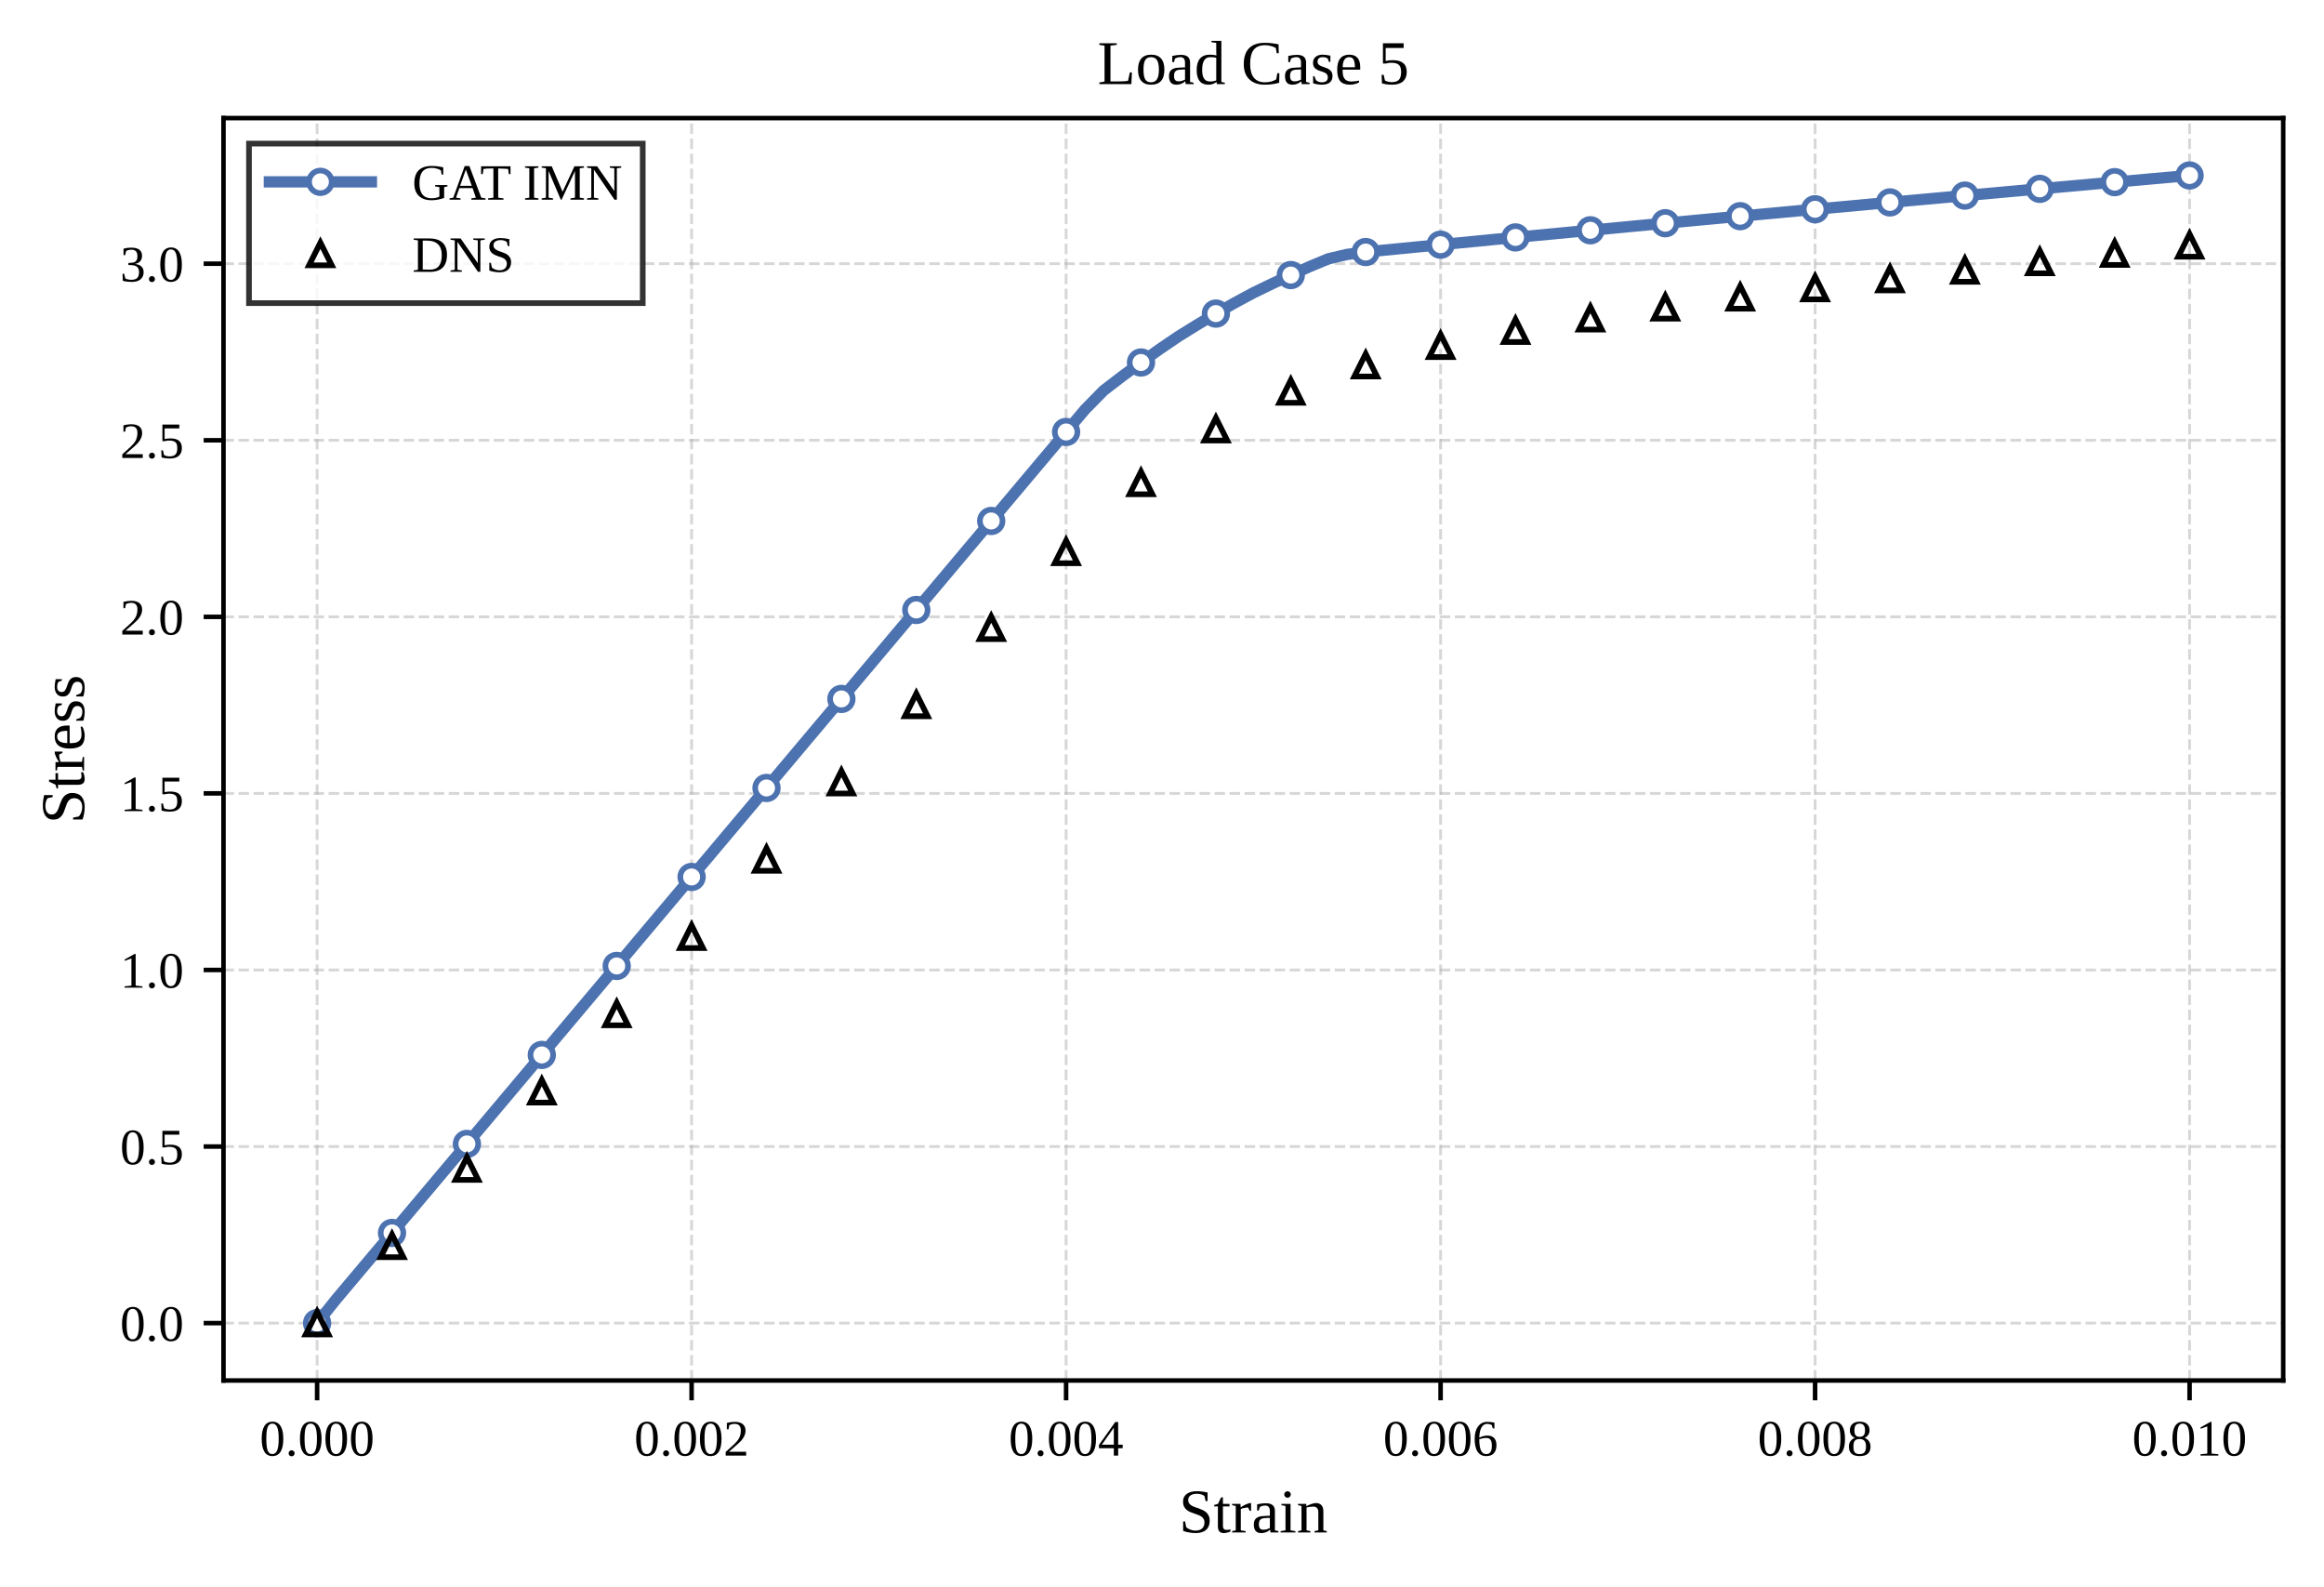
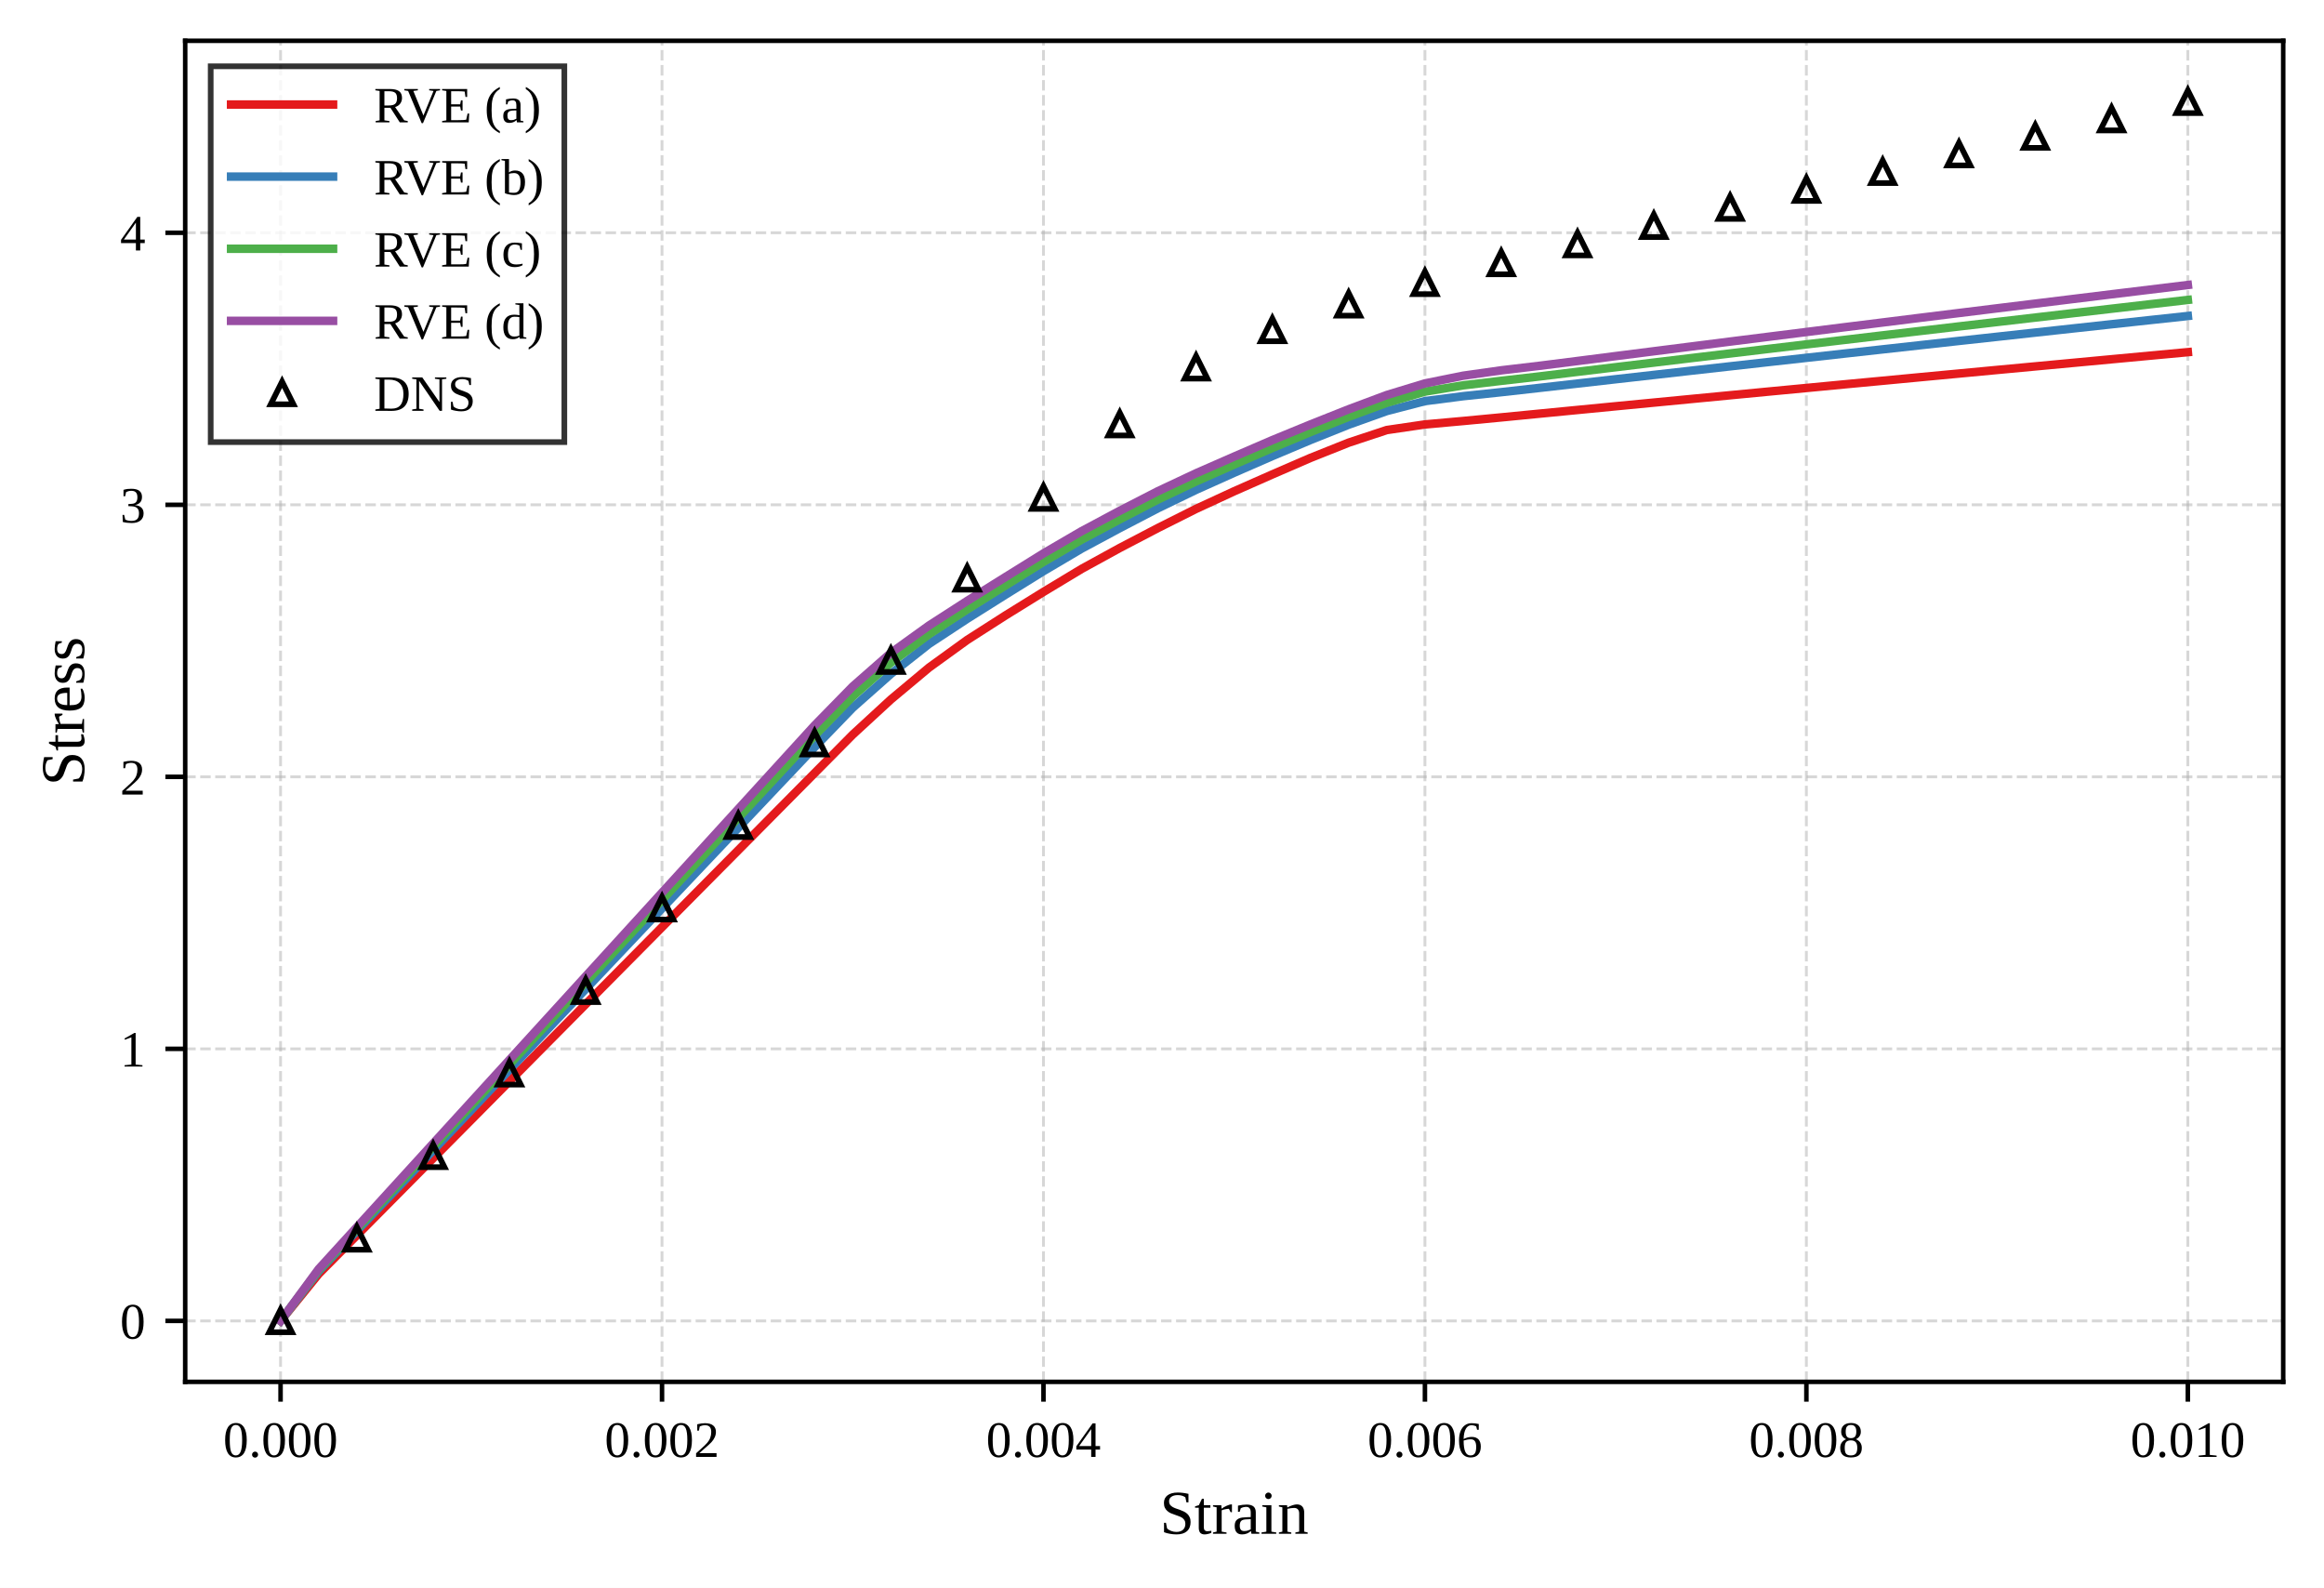
- <svg xmlns="http://www.w3.org/2000/svg" xmlns:xlink="http://www.w3.org/1999/xlink" width="410.131pt" height="279.964pt" viewBox="0 0 410.131 279.964" version="1.1">
+ <svg xmlns="http://www.w3.org/2000/svg" xmlns:xlink="http://www.w3.org/1999/xlink" width="410.221pt" height="280.246pt" viewBox="0 0 410.221 280.246" version="1.1">
  <defs>
    <style type="text/css">*{stroke-linejoin: round; stroke-linecap: butt}</style>
  </defs>
  <g id="figure_1">
    <g id="patch_1">
-       <path d="M 0 279.964  L 410.131 279.964  L 410.131 0  L 0 0  z " style="fill: #ffffff" />
+       <path d="M -0 280.246  L 410.221 280.246  L 410.221 0  L -0 0  z " style="fill: #ffffff" />
    </g>
    <g id="axes_1">
      <g id="patch_2">
-         <path d="M 39.441 243.598  L 402.931 243.598  L 402.931 20.838  L 39.441 20.838  z " style="fill: #ffffff" />
+         <path d="M 32.691 243.88  L 403.021 243.88  L 403.021 7.2  L 32.691 7.2  z " style="fill: #ffffff" />
      </g>
      <g id="matplotlib.axis_1">
        <g id="xtick_1">
          <g id="line2d_1">
-             <path d="M 55.963 243.598  L 55.963 20.838  " clip-path="url(#p1f58c88fe2)" style="fill: none; stroke-dasharray: 1.85,0.8; stroke-dashoffset: 0; stroke: #b0b0b0; stroke-opacity: 0.5; stroke-width: 0.5" />
+             <path d="M 49.524 243.88  L 49.524 7.2  " clip-path="url(#p31b94b976b)" style="fill: none; stroke-dasharray: 1.85,0.8; stroke-dashoffset: 0; stroke: #b0b0b0; stroke-opacity: 0.5; stroke-width: 0.5" />
          </g>
          <g id="line2d_2">
            <defs>
-               <path id="mcf4381f8da" d="M 0 0  L 0 3.5  " style="stroke: #000000; stroke-width: 0.8" />
+               <path id="mfa0c25b95c" d="M 0 0  L 0 3.5  " style="stroke: #000000; stroke-width: 0.8" />
            </defs>
            <g>
-               <use xlink:href="#mcf4381f8da" x="55.963" y="243.598" style="stroke: #000000; stroke-width: 0.8" />
+               <use xlink:href="#mfa0c25b95c" x="49.524" y="243.88" style="stroke: #000000; stroke-width: 0.8" />
            </g>
          </g>
          <g id="text_1">
-             <text style="font-size: 9px; font-family: 'Times New Roman'; text-anchor: middle" x="55.963" y="256.848" transform="rotate(-0 55.96337 256.8475)">0.000</text>
+             <text style="font-size: 9px; font-family: 'Times New Roman'; text-anchor: middle" x="49.524" y="257.129" transform="rotate(-0 49.52428 257.1294)">0.000</text>
          </g>
        </g>
        <g id="xtick_2">
          <g id="line2d_3">
-             <path d="M 122.052 243.598  L 122.052 20.838  " clip-path="url(#p1f58c88fe2)" style="fill: none; stroke-dasharray: 1.85,0.8; stroke-dashoffset: 0; stroke: #b0b0b0; stroke-opacity: 0.5; stroke-width: 0.5" />
+             <path d="M 116.857 243.88  L 116.857 7.2  " clip-path="url(#p31b94b976b)" style="fill: none; stroke-dasharray: 1.85,0.8; stroke-dashoffset: 0; stroke: #b0b0b0; stroke-opacity: 0.5; stroke-width: 0.5" />
          </g>
          <g id="line2d_4">
            <g>
-               <use xlink:href="#mcf4381f8da" x="122.052" y="243.598" style="stroke: #000000; stroke-width: 0.8" />
+               <use xlink:href="#mfa0c25b95c" x="116.857" y="243.88" style="stroke: #000000; stroke-width: 0.8" />
            </g>
          </g>
          <g id="text_2">
-             <text style="font-size: 9px; font-family: 'Times New Roman'; text-anchor: middle" x="122.052" y="256.848" transform="rotate(-0 122.0525 256.8475)">0.002</text>
+             <text style="font-size: 9px; font-family: 'Times New Roman'; text-anchor: middle" x="116.857" y="257.129" transform="rotate(-0 116.857 257.1294)">0.002</text>
          </g>
        </g>
        <g id="xtick_3">
          <g id="line2d_5">
-             <path d="M 188.142 243.598  L 188.142 20.838  " clip-path="url(#p1f58c88fe2)" style="fill: none; stroke-dasharray: 1.85,0.8; stroke-dashoffset: 0; stroke: #b0b0b0; stroke-opacity: 0.5; stroke-width: 0.5" />
+             <path d="M 184.19 243.88  L 184.19 7.2  " clip-path="url(#p31b94b976b)" style="fill: none; stroke-dasharray: 1.85,0.8; stroke-dashoffset: 0; stroke: #b0b0b0; stroke-opacity: 0.5; stroke-width: 0.5" />
          </g>
          <g id="line2d_6">
            <g>
-               <use xlink:href="#mcf4381f8da" x="188.142" y="243.598" style="stroke: #000000; stroke-width: 0.8" />
+               <use xlink:href="#mfa0c25b95c" x="184.19" y="243.88" style="stroke: #000000; stroke-width: 0.8" />
            </g>
          </g>
          <g id="text_3">
-             <text style="font-size: 9px; font-family: 'Times New Roman'; text-anchor: middle" x="188.142" y="256.848" transform="rotate(-0 188.1415 256.8475)">0.004</text>
+             <text style="font-size: 9px; font-family: 'Times New Roman'; text-anchor: middle" x="184.19" y="257.129" transform="rotate(-0 184.1897 257.1294)">0.004</text>
          </g>
        </g>
        <g id="xtick_4">
          <g id="line2d_7">
-             <path d="M 254.231 243.598  L 254.231 20.838  " clip-path="url(#p1f58c88fe2)" style="fill: none; stroke-dasharray: 1.85,0.8; stroke-dashoffset: 0; stroke: #b0b0b0; stroke-opacity: 0.5; stroke-width: 0.5" />
+             <path d="M 251.522 243.88  L 251.522 7.2  " clip-path="url(#p31b94b976b)" style="fill: none; stroke-dasharray: 1.85,0.8; stroke-dashoffset: 0; stroke: #b0b0b0; stroke-opacity: 0.5; stroke-width: 0.5" />
          </g>
          <g id="line2d_8">
            <g>
-               <use xlink:href="#mcf4381f8da" x="254.231" y="243.598" style="stroke: #000000; stroke-width: 0.8" />
+               <use xlink:href="#mfa0c25b95c" x="251.522" y="243.88" style="stroke: #000000; stroke-width: 0.8" />
            </g>
          </g>
          <g id="text_4">
-             <text style="font-size: 9px; font-family: 'Times New Roman'; text-anchor: middle" x="254.231" y="256.848" transform="rotate(-0 254.2306 256.8475)">0.006</text>
+             <text style="font-size: 9px; font-family: 'Times New Roman'; text-anchor: middle" x="251.522" y="257.129" transform="rotate(-0 251.5225 257.1294)">0.006</text>
          </g>
        </g>
        <g id="xtick_5">
          <g id="line2d_9">
-             <path d="M 320.32 243.598  L 320.32 20.838  " clip-path="url(#p1f58c88fe2)" style="fill: none; stroke-dasharray: 1.85,0.8; stroke-dashoffset: 0; stroke: #b0b0b0; stroke-opacity: 0.5; stroke-width: 0.5" />
+             <path d="M 318.855 243.88  L 318.855 7.2  " clip-path="url(#p31b94b976b)" style="fill: none; stroke-dasharray: 1.85,0.8; stroke-dashoffset: 0; stroke: #b0b0b0; stroke-opacity: 0.5; stroke-width: 0.5" />
          </g>
          <g id="line2d_10">
            <g>
-               <use xlink:href="#mcf4381f8da" x="320.32" y="243.598" style="stroke: #000000; stroke-width: 0.8" />
+               <use xlink:href="#mfa0c25b95c" x="318.855" y="243.88" style="stroke: #000000; stroke-width: 0.8" />
            </g>
          </g>
          <g id="text_5">
-             <text style="font-size: 9px; font-family: 'Times New Roman'; text-anchor: middle" x="320.32" y="256.848" transform="rotate(-0 320.3197 256.8475)">0.008</text>
+             <text style="font-size: 9px; font-family: 'Times New Roman'; text-anchor: middle" x="318.855" y="257.129" transform="rotate(-0 318.8552 257.1294)">0.008</text>
          </g>
        </g>
        <g id="xtick_6">
          <g id="line2d_11">
-             <path d="M 386.409 243.598  L 386.409 20.838  " clip-path="url(#p1f58c88fe2)" style="fill: none; stroke-dasharray: 1.85,0.8; stroke-dashoffset: 0; stroke: #b0b0b0; stroke-opacity: 0.5; stroke-width: 0.5" />
+             <path d="M 386.188 243.88  L 386.188 7.2  " clip-path="url(#p31b94b976b)" style="fill: none; stroke-dasharray: 1.85,0.8; stroke-dashoffset: 0; stroke: #b0b0b0; stroke-opacity: 0.5; stroke-width: 0.5" />
          </g>
          <g id="line2d_12">
            <g>
-               <use xlink:href="#mcf4381f8da" x="386.409" y="243.598" style="stroke: #000000; stroke-width: 0.8" />
+               <use xlink:href="#mfa0c25b95c" x="386.188" y="243.88" style="stroke: #000000; stroke-width: 0.8" />
            </g>
          </g>
          <g id="text_6">
-             <text style="font-size: 9px; font-family: 'Times New Roman'; text-anchor: middle" x="386.409" y="256.848" transform="rotate(-0 386.4088 256.8475)">0.010</text>
+             <text style="font-size: 9px; font-family: 'Times New Roman'; text-anchor: middle" x="386.188" y="257.129" transform="rotate(-0 386.1879 257.1294)">0.010</text>
          </g>
        </g>
        <g id="text_7">
-           <text style="font-size: 11px; font-family: 'Times New Roman'; text-anchor: middle" x="221.186" y="270.411" transform="rotate(-0 221.1861 270.4108)">Strain</text>
+           <text style="font-size: 11px; font-family: 'Times New Roman'; text-anchor: middle" x="217.856" y="270.693" transform="rotate(-0 217.8561 270.6927)">Strain</text>
        </g>
      </g>
      <g id="matplotlib.axis_2">
        <g id="ytick_1">
          <g id="line2d_13">
-             <path d="M 39.441 233.473  L 402.931 233.473  " clip-path="url(#p1f58c88fe2)" style="fill: none; stroke-dasharray: 1.85,0.8; stroke-dashoffset: 0; stroke: #b0b0b0; stroke-opacity: 0.5; stroke-width: 0.5" />
+             <path d="M 32.691 233.122  L 403.021 233.122  " clip-path="url(#p31b94b976b)" style="fill: none; stroke-dasharray: 1.85,0.8; stroke-dashoffset: 0; stroke: #b0b0b0; stroke-opacity: 0.5; stroke-width: 0.5" />
          </g>
          <g id="line2d_14">
            <defs>
-               <path id="m2948a4fa9d" d="M 0 0  L -3.5 0  " style="stroke: #000000; stroke-width: 0.8" />
+               <path id="mb1f0918292" d="M 0 0  L -3.5 0  " style="stroke: #000000; stroke-width: 0.8" />
            </defs>
            <g>
-               <use xlink:href="#m2948a4fa9d" x="39.441" y="233.473" style="stroke: #000000; stroke-width: 0.8" />
+               <use xlink:href="#mb1f0918292" x="32.691" y="233.122" style="stroke: #000000; stroke-width: 0.8" />
            </g>
          </g>
          <g id="text_8">
-             <text style="font-size: 9px; font-family: 'Times New Roman'; text-anchor: end" x="32.441" y="236.597" transform="rotate(-0 32.44109 236.5974)">0.0</text>
+             <text style="font-size: 9px; font-family: 'Times New Roman'; text-anchor: end" x="25.691" y="236.247" transform="rotate(-0 25.69109 236.2465)">0</text>
          </g>
        </g>
        <g id="ytick_2">
          <g id="line2d_15">
-             <path d="M 39.441 202.316  L 402.931 202.316  " clip-path="url(#p1f58c88fe2)" style="fill: none; stroke-dasharray: 1.85,0.8; stroke-dashoffset: 0; stroke: #b0b0b0; stroke-opacity: 0.5; stroke-width: 0.5" />
+             <path d="M 32.691 185.111  L 403.021 185.111  " clip-path="url(#p31b94b976b)" style="fill: none; stroke-dasharray: 1.85,0.8; stroke-dashoffset: 0; stroke: #b0b0b0; stroke-opacity: 0.5; stroke-width: 0.5" />
          </g>
          <g id="line2d_16">
            <g>
-               <use xlink:href="#m2948a4fa9d" x="39.441" y="202.316" style="stroke: #000000; stroke-width: 0.8" />
+               <use xlink:href="#mb1f0918292" x="32.691" y="185.111" style="stroke: #000000; stroke-width: 0.8" />
            </g>
          </g>
          <g id="text_9">
-             <text style="font-size: 9px; font-family: 'Times New Roman'; text-anchor: end" x="32.441" y="205.44" transform="rotate(-0 32.44109 205.4402)">0.5</text>
+             <text style="font-size: 9px; font-family: 'Times New Roman'; text-anchor: end" x="25.691" y="188.236" transform="rotate(-0 25.69109 188.2361)">1</text>
          </g>
        </g>
        <g id="ytick_3">
          <g id="line2d_17">
-             <path d="M 39.441 171.158  L 402.931 171.158  " clip-path="url(#p1f58c88fe2)" style="fill: none; stroke-dasharray: 1.85,0.8; stroke-dashoffset: 0; stroke: #b0b0b0; stroke-opacity: 0.5; stroke-width: 0.5" />
+             <path d="M 32.691 137.101  L 403.021 137.101  " clip-path="url(#p31b94b976b)" style="fill: none; stroke-dasharray: 1.85,0.8; stroke-dashoffset: 0; stroke: #b0b0b0; stroke-opacity: 0.5; stroke-width: 0.5" />
          </g>
          <g id="line2d_18">
            <g>
-               <use xlink:href="#m2948a4fa9d" x="39.441" y="171.158" style="stroke: #000000; stroke-width: 0.8" />
+               <use xlink:href="#mb1f0918292" x="32.691" y="137.101" style="stroke: #000000; stroke-width: 0.8" />
            </g>
          </g>
          <g id="text_10">
-             <text style="font-size: 9px; font-family: 'Times New Roman'; text-anchor: end" x="32.441" y="174.283" transform="rotate(-0 32.44109 174.283)">1.0</text>
+             <text style="font-size: 9px; font-family: 'Times New Roman'; text-anchor: end" x="25.691" y="140.226" transform="rotate(-0 25.69109 140.2256)">2</text>
          </g>
        </g>
        <g id="ytick_4">
          <g id="line2d_19">
-             <path d="M 39.441 140.001  L 402.931 140.001  " clip-path="url(#p1f58c88fe2)" style="fill: none; stroke-dasharray: 1.85,0.8; stroke-dashoffset: 0; stroke: #b0b0b0; stroke-opacity: 0.5; stroke-width: 0.5" />
+             <path d="M 32.691 89.09  L 403.021 89.09  " clip-path="url(#p31b94b976b)" style="fill: none; stroke-dasharray: 1.85,0.8; stroke-dashoffset: 0; stroke: #b0b0b0; stroke-opacity: 0.5; stroke-width: 0.5" />
          </g>
          <g id="line2d_20">
            <g>
-               <use xlink:href="#m2948a4fa9d" x="39.441" y="140.001" style="stroke: #000000; stroke-width: 0.8" />
+               <use xlink:href="#mb1f0918292" x="32.691" y="89.09" style="stroke: #000000; stroke-width: 0.8" />
            </g>
          </g>
          <g id="text_11">
-             <text style="font-size: 9px; font-family: 'Times New Roman'; text-anchor: end" x="32.441" y="143.126" transform="rotate(-0 32.44109 143.1259)">1.5</text>
+             <text style="font-size: 9px; font-family: 'Times New Roman'; text-anchor: end" x="25.691" y="92.215" transform="rotate(-0 25.69109 92.21515)">3</text>
          </g>
        </g>
        <g id="ytick_5">
          <g id="line2d_21">
-             <path d="M 39.441 108.844  L 402.931 108.844  " clip-path="url(#p1f58c88fe2)" style="fill: none; stroke-dasharray: 1.85,0.8; stroke-dashoffset: 0; stroke: #b0b0b0; stroke-opacity: 0.5; stroke-width: 0.5" />
+             <path d="M 32.691 41.08  L 403.021 41.08  " clip-path="url(#p31b94b976b)" style="fill: none; stroke-dasharray: 1.85,0.8; stroke-dashoffset: 0; stroke: #b0b0b0; stroke-opacity: 0.5; stroke-width: 0.5" />
          </g>
          <g id="line2d_22">
            <g>
-               <use xlink:href="#m2948a4fa9d" x="39.441" y="108.844" style="stroke: #000000; stroke-width: 0.8" />
+               <use xlink:href="#mb1f0918292" x="32.691" y="41.08" style="stroke: #000000; stroke-width: 0.8" />
            </g>
          </g>
          <g id="text_12">
-             <text style="font-size: 9px; font-family: 'Times New Roman'; text-anchor: end" x="32.441" y="111.969" transform="rotate(-0 32.44109 111.9687)">2.0</text>
-           </g>
-         </g>
-         <g id="ytick_6">
-           <g id="line2d_23">
-             <path d="M 39.441 77.687  L 402.931 77.687  " clip-path="url(#p1f58c88fe2)" style="fill: none; stroke-dasharray: 1.85,0.8; stroke-dashoffset: 0; stroke: #b0b0b0; stroke-opacity: 0.5; stroke-width: 0.5" />
-           </g>
-           <g id="line2d_24">
-             <g>
-               <use xlink:href="#m2948a4fa9d" x="39.441" y="77.687" style="stroke: #000000; stroke-width: 0.8" />
-             </g>
-           </g>
-           <g id="text_13">
-             <text style="font-size: 9px; font-family: 'Times New Roman'; text-anchor: end" x="32.441" y="80.812" transform="rotate(-0 32.44109 80.81155)">2.5</text>
-           </g>
-         </g>
-         <g id="ytick_7">
-           <g id="line2d_25">
-             <path d="M 39.441 46.53  L 402.931 46.53  " clip-path="url(#p1f58c88fe2)" style="fill: none; stroke-dasharray: 1.85,0.8; stroke-dashoffset: 0; stroke: #b0b0b0; stroke-opacity: 0.5; stroke-width: 0.5" />
-           </g>
-           <g id="line2d_26">
-             <g>
-               <use xlink:href="#m2948a4fa9d" x="39.441" y="46.53" style="stroke: #000000; stroke-width: 0.8" />
-             </g>
-           </g>
-           <g id="text_14">
-             <text style="font-size: 9px; font-family: 'Times New Roman'; text-anchor: end" x="32.441" y="49.654" transform="rotate(-0 32.44109 49.65438)">3.0</text>
-           </g>
-         </g>
-         <g id="text_15">
-           <text style="font-size: 11px; font-family: 'Times New Roman'; text-anchor: middle" x="14.838" y="132.218" transform="rotate(-90 14.83812 132.2181)">Stress</text>
-         </g>
+             <text style="font-size: 9px; font-family: 'Times New Roman'; text-anchor: end" x="25.691" y="44.205" transform="rotate(-0 25.69109 44.2047)">4</text>
+           </g>
+         </g>
+         <g id="text_13">
+           <text style="font-size: 11px; font-family: 'Times New Roman'; text-anchor: middle" x="14.838" y="125.54" transform="rotate(-90 14.83812 125.54)">Stress</text>
+         </g>
+       </g>
+       <g id="line2d_23">
+         <path d="M 49.524 233.122  L 56.258 224.818  L 62.991 218.019  L 69.724 211.22  L 76.457 204.422  L 83.191 197.624  L 89.924 190.826  L 96.657 184.026  L 103.39 177.228  L 110.124 170.43  L 116.857 163.631  L 123.59 156.833  L 130.324 150.04  L 137.057 143.241  L 143.79 136.443  L 150.523 129.645  L 157.257 123.447  L 163.99 117.82  L 170.723 112.947  L 177.456 108.636  L 184.19 104.463  L 190.923 100.402  L 197.656 96.71  L 204.39 93.191  L 211.123 89.811  L 217.856 86.7  L 224.589 83.728  L 231.323 80.813  L 238.056 78.125  L 244.789 75.897  L 251.522 74.908  L 258.256 74.303  L 264.989 73.665  L 271.722 73.007  L 278.456 72.354  L 285.189 71.701  L 291.922 71.053  L 298.655 70.405  L 305.389 69.757  L 312.122 69.113  L 318.855 68.475  L 325.588 67.831  L 332.322 67.198  L 339.055 66.559  L 345.788 65.925  L 352.522 65.292  L 359.255 64.663  L 365.988 64.034  L 372.721 63.405  L 379.455 62.776  L 386.188 62.152  " clip-path="url(#p31b94b976b)" style="fill: none; stroke: #e41a1c; stroke-width: 1.5; stroke-linecap: square" />
+       </g>
+       <g id="line2d_24">
+         <path d="M 49.524 233.122  L 56.258 224.345  L 62.991 217.228  L 69.724 210.114  L 76.457 203.001  L 83.191 195.886  L 89.924 188.773  L 96.657 181.659  L 103.39 174.544  L 110.124 167.429  L 116.857 160.319  L 123.59 153.204  L 130.324 146.088  L 137.057 138.973  L 143.79 131.863  L 150.523 124.901  L 157.257 118.934  L 163.99 113.633  L 170.723 109.207  L 177.456 104.972  L 184.19 100.795  L 190.923 96.82  L 197.656 93.205  L 204.39 89.7  L 211.123 86.445  L 217.856 83.425  L 224.589 80.487  L 231.323 77.65  L 238.056 74.951  L 244.789 72.541  L 251.522 70.794  L 258.256 69.925  L 264.989 69.214  L 271.722 68.46  L 278.456 67.692  L 285.189 66.929  L 291.922 66.17  L 298.655 65.407  L 305.389 64.653  L 312.122 63.899  L 318.855 63.15  L 325.588 62.401  L 332.322 61.657  L 339.055 60.913  L 345.788 60.169  L 352.522 59.434  L 359.255 58.695  L 365.988 57.96  L 372.721 57.226  L 379.455 56.496  L 386.188 55.771  " clip-path="url(#p31b94b976b)" style="fill: none; stroke: #377eb8; stroke-width: 1.5; stroke-linecap: square" />
+       </g>
+       <g id="line2d_25">
+         <path d="M 49.524 233.122  L 56.258 224.147  L 62.991 216.889  L 69.724 209.632  L 76.457 202.376  L 83.191 195.12  L 89.924 187.864  L 96.657 180.608  L 103.39 173.354  L 110.124 166.094  L 116.857 158.84  L 123.59 151.586  L 130.324 144.326  L 137.057 137.072  L 143.79 129.818  L 150.523 122.895  L 157.257 116.951  L 163.99 111.929  L 170.723 107.55  L 177.456 103.345  L 184.19 99.163  L 190.923 95.236  L 197.656 91.649  L 204.39 88.159  L 211.123 84.962  L 217.856 81.98  L 224.589 79.061  L 231.323 76.252  L 238.056 73.564  L 244.789 71.091  L 251.522 69.113  L 258.256 68.009  L 264.989 67.212  L 271.722 66.439  L 278.456 65.618  L 285.189 64.807  L 291.922 63.995  L 298.655 63.184  L 305.389 62.382  L 312.122 61.58  L 318.855 60.779  L 325.588 59.987  L 332.322 59.19  L 339.055 58.402  L 345.788 57.61  L 352.522 56.827  L 359.255 56.045  L 365.988 55.262  L 372.721 54.485  L 379.455 53.707  L 386.188 52.934  " clip-path="url(#p31b94b976b)" style="fill: none; stroke: #4daf4a; stroke-width: 1.5; stroke-linecap: square" />
+       </g>
+       <g id="line2d_26">
+         <path d="M 49.524 233.122  L 56.258 223.963  L 62.991 216.582  L 69.724 209.202  L 76.457 201.822  L 83.191 194.442  L 89.924 187.063  L 96.657 179.681  L 103.39 172.302  L 110.124 164.923  L 116.857 157.544  L 123.59 150.165  L 130.324 142.785  L 137.057 135.406  L 143.79 128.027  L 150.523 121.147  L 157.257 115.237  L 163.99 110.393  L 170.723 106.053  L 177.456 101.852  L 184.19 97.67  L 190.923 93.743  L 197.656 90.151  L 204.39 86.69  L 211.123 83.526  L 217.856 80.578  L 224.589 77.674  L 231.323 74.908  L 238.056 72.234  L 244.789 69.718  L 251.522 67.668  L 258.256 66.31  L 264.989 65.359  L 271.722 64.562  L 278.456 63.712  L 285.189 62.848  L 291.922 61.993  L 298.655 61.139  L 305.389 60.284  L 312.122 59.439  L 318.855 58.594  L 325.588 57.749  L 332.322 56.914  L 339.055 56.074  L 345.788 55.243  L 352.522 54.413  L 359.255 53.587  L 365.988 52.761  L 372.721 51.935  L 379.455 51.119  L 386.188 50.298  " clip-path="url(#p31b94b976b)" style="fill: none; stroke: #984ea3; stroke-width: 1.5; stroke-linecap: square" />
      </g>
      <g id="line2d_27">
-         <path d="M 55.963 233.473  L 59.268 229.337  L 62.572 225.41  L 65.877 221.485  L 69.181 217.559  L 72.486 213.632  L 75.79 209.707  L 79.095 205.781  L 82.399 201.854  L 85.703 197.929  L 89.008 194.003  L 92.312 190.076  L 95.617 186.151  L 98.921 182.225  L 102.226 178.298  L 105.53 174.373  L 108.835 170.448  L 112.139 166.522  L 115.444 162.596  L 118.748 158.671  L 122.052 154.745  L 125.357 150.819  L 128.661 146.893  L 131.966 142.967  L 135.27 139.042  L 138.575 135.11  L 141.879 131.184  L 145.184 127.258  L 148.488 123.332  L 151.793 119.406  L 155.097 115.48  L 158.401 111.555  L 161.706 107.629  L 165.01 103.703  L 168.315 99.777  L 171.619 95.851  L 174.924 91.926  L 178.228 88  L 181.533 84.074  L 184.837 80.148  L 188.142 76.222  L 191.446 72.297  L 194.75 68.925  L 198.055 66.389  L 201.359 63.965  L 204.664 61.604  L 207.968 59.36  L 211.273 57.31  L 214.577 55.335  L 217.882 53.447  L 221.186 51.671  L 224.491 50.069  L 227.795 48.536  L 231.099 47.053  L 234.404 45.676  L 237.708 44.897  L 241.013 44.473  L 244.317 44.137  L 247.622 43.819  L 250.926 43.495  L 254.231 43.177  L 257.535 42.853  L 260.84 42.535  L 264.144 42.211  L 267.448 41.894  L 270.753 41.576  L 274.057 41.264  L 277.362 40.946  L 280.666 40.635  L 283.971 40.323  L 287.275 40.005  L 290.58 39.694  L 293.884 39.388  L 297.189 39.077  L 300.493 38.765  L 303.797 38.46  L 307.102 38.148  L 310.406 37.843  L 313.711 37.538  L 317.015 37.232  L 320.32 36.927  L 323.624 36.622  L 326.929 36.323  L 330.233 36.017  L 333.538 35.718  L 336.842 35.413  L 340.146 35.114  L 343.451 34.815  L 346.755 34.515  L 350.06 34.216  L 353.364 33.917  L 356.669 33.618  L 359.973 33.325  L 363.278 33.026  L 366.582 32.733  L 369.887 32.434  L 373.191 32.141  L 376.495 31.848  L 379.8 31.549  L 383.104 31.256  L 386.409 30.964  " clip-path="url(#p1f58c88fe2)" style="fill: none; stroke: #4c72b0; stroke-width: 2; stroke-linecap: square" />
        <defs>
-           <path id="m3ee38d051a" d="M 0 2  C 0.53 2 1.039 1.789 1.414 1.414  C 1.789 1.039 2 0.53 2 0  C 2 -0.53 1.789 -1.039 1.414 -1.414  C 1.039 -1.789 0.53 -2 0 -2  C -0.53 -2 -1.039 -1.789 -1.414 -1.414  C -1.789 -1.039 -2 -0.53 -2 0  C -2 0.53 -1.789 1.039 -1.414 1.414  C -1.039 1.789 -0.53 2 0 2  z " style="stroke: #4c72b0" />
+           <path id="mf57add542e" d="M 0 -2  L -2 2  L 2 2  z " style="stroke: #000000; stroke-linejoin: miter" />
        </defs>
-         <g clip-path="url(#p1f58c88fe2)">
-           <use xlink:href="#m3ee38d051a" x="55.963" y="233.473" style="fill: #ffffff; stroke: #4c72b0" />
-           <use xlink:href="#m3ee38d051a" x="69.181" y="217.559" style="fill: #ffffff; stroke: #4c72b0" />
-           <use xlink:href="#m3ee38d051a" x="82.399" y="201.854" style="fill: #ffffff; stroke: #4c72b0" />
-           <use xlink:href="#m3ee38d051a" x="95.617" y="186.151" style="fill: #ffffff; stroke: #4c72b0" />
-           <use xlink:href="#m3ee38d051a" x="108.835" y="170.448" style="fill: #ffffff; stroke: #4c72b0" />
-           <use xlink:href="#m3ee38d051a" x="122.052" y="154.745" style="fill: #ffffff; stroke: #4c72b0" />
-           <use xlink:href="#m3ee38d051a" x="135.27" y="139.042" style="fill: #ffffff; stroke: #4c72b0" />
-           <use xlink:href="#m3ee38d051a" x="148.488" y="123.332" style="fill: #ffffff; stroke: #4c72b0" />
-           <use xlink:href="#m3ee38d051a" x="161.706" y="107.629" style="fill: #ffffff; stroke: #4c72b0" />
-           <use xlink:href="#m3ee38d051a" x="174.924" y="91.926" style="fill: #ffffff; stroke: #4c72b0" />
-           <use xlink:href="#m3ee38d051a" x="188.142" y="76.222" style="fill: #ffffff; stroke: #4c72b0" />
-           <use xlink:href="#m3ee38d051a" x="201.359" y="63.965" style="fill: #ffffff; stroke: #4c72b0" />
-           <use xlink:href="#m3ee38d051a" x="214.577" y="55.335" style="fill: #ffffff; stroke: #4c72b0" />
-           <use xlink:href="#m3ee38d051a" x="227.795" y="48.536" style="fill: #ffffff; stroke: #4c72b0" />
-           <use xlink:href="#m3ee38d051a" x="241.013" y="44.473" style="fill: #ffffff; stroke: #4c72b0" />
-           <use xlink:href="#m3ee38d051a" x="254.231" y="43.177" style="fill: #ffffff; stroke: #4c72b0" />
-           <use xlink:href="#m3ee38d051a" x="267.448" y="41.894" style="fill: #ffffff; stroke: #4c72b0" />
-           <use xlink:href="#m3ee38d051a" x="280.666" y="40.635" style="fill: #ffffff; stroke: #4c72b0" />
-           <use xlink:href="#m3ee38d051a" x="293.884" y="39.388" style="fill: #ffffff; stroke: #4c72b0" />
-           <use xlink:href="#m3ee38d051a" x="307.102" y="38.148" style="fill: #ffffff; stroke: #4c72b0" />
-           <use xlink:href="#m3ee38d051a" x="320.32" y="36.927" style="fill: #ffffff; stroke: #4c72b0" />
-           <use xlink:href="#m3ee38d051a" x="333.538" y="35.718" style="fill: #ffffff; stroke: #4c72b0" />
-           <use xlink:href="#m3ee38d051a" x="346.755" y="34.515" style="fill: #ffffff; stroke: #4c72b0" />
-           <use xlink:href="#m3ee38d051a" x="359.973" y="33.325" style="fill: #ffffff; stroke: #4c72b0" />
-           <use xlink:href="#m3ee38d051a" x="373.191" y="32.141" style="fill: #ffffff; stroke: #4c72b0" />
-           <use xlink:href="#m3ee38d051a" x="386.409" y="30.964" style="fill: #ffffff; stroke: #4c72b0" />
-         </g>
-       </g>
-       <g id="line2d_28">
-         <defs>
-           <path id="m3f1a1d752f" d="M 0 -2  L -2 2  L 2 2  z " style="stroke: #000000; stroke-linejoin: miter" />
-         </defs>
-         <g clip-path="url(#p1f58c88fe2)">
-           <use xlink:href="#m3f1a1d752f" x="55.963" y="233.473" style="fill-opacity: 0; stroke: #000000; stroke-linejoin: miter" />
-           <use xlink:href="#m3f1a1d752f" x="69.181" y="219.836" style="fill-opacity: 0; stroke: #000000; stroke-linejoin: miter" />
-           <use xlink:href="#m3f1a1d752f" x="82.399" y="206.199" style="fill-opacity: 0; stroke: #000000; stroke-linejoin: miter" />
-           <use xlink:href="#m3f1a1d752f" x="95.617" y="192.562" style="fill-opacity: 0; stroke: #000000; stroke-linejoin: miter" />
-           <use xlink:href="#m3f1a1d752f" x="108.835" y="178.925" style="fill-opacity: 0; stroke: #000000; stroke-linejoin: miter" />
-           <use xlink:href="#m3f1a1d752f" x="122.052" y="165.288" style="fill-opacity: 0; stroke: #000000; stroke-linejoin: miter" />
-           <use xlink:href="#m3f1a1d752f" x="135.27" y="151.654" style="fill-opacity: 0; stroke: #000000; stroke-linejoin: miter" />
-           <use xlink:href="#m3f1a1d752f" x="148.488" y="138.02" style="fill-opacity: 0; stroke: #000000; stroke-linejoin: miter" />
-           <use xlink:href="#m3f1a1d752f" x="161.706" y="124.385" style="fill-opacity: 0; stroke: #000000; stroke-linejoin: miter" />
-           <use xlink:href="#m3f1a1d752f" x="174.924" y="110.776" style="fill-opacity: 0; stroke: #000000; stroke-linejoin: miter" />
-           <use xlink:href="#m3f1a1d752f" x="188.142" y="97.391" style="fill-opacity: 0; stroke: #000000; stroke-linejoin: miter" />
-           <use xlink:href="#m3f1a1d752f" x="201.359" y="85.214" style="fill-opacity: 0; stroke: #000000; stroke-linejoin: miter" />
-           <use xlink:href="#m3f1a1d752f" x="214.577" y="75.736" style="fill-opacity: 0; stroke: #000000; stroke-linejoin: miter" />
-           <use xlink:href="#m3f1a1d752f" x="227.795" y="69.075" style="fill-opacity: 0; stroke: #000000; stroke-linejoin: miter" />
-           <use xlink:href="#m3f1a1d752f" x="241.013" y="64.433" style="fill-opacity: 0; stroke: #000000; stroke-linejoin: miter" />
-           <use xlink:href="#m3f1a1d752f" x="254.231" y="61.005" style="fill-opacity: 0; stroke: #000000; stroke-linejoin: miter" />
-           <use xlink:href="#m3f1a1d752f" x="267.448" y="58.351" style="fill-opacity: 0; stroke: #000000; stroke-linejoin: miter" />
-           <use xlink:href="#m3f1a1d752f" x="280.666" y="56.157" style="fill-opacity: 0; stroke: #000000; stroke-linejoin: miter" />
-           <use xlink:href="#m3f1a1d752f" x="293.884" y="54.226" style="fill-opacity: 0; stroke: #000000; stroke-linejoin: miter" />
-           <use xlink:href="#m3f1a1d752f" x="307.102" y="52.468" style="fill-opacity: 0; stroke: #000000; stroke-linejoin: miter" />
-           <use xlink:href="#m3f1a1d752f" x="320.32" y="50.823" style="fill-opacity: 0; stroke: #000000; stroke-linejoin: miter" />
-           <use xlink:href="#m3f1a1d752f" x="333.538" y="49.247" style="fill-opacity: 0; stroke: #000000; stroke-linejoin: miter" />
-           <use xlink:href="#m3f1a1d752f" x="346.755" y="47.72" style="fill-opacity: 0; stroke: #000000; stroke-linejoin: miter" />
-           <use xlink:href="#m3f1a1d752f" x="359.973" y="46.224" style="fill-opacity: 0; stroke: #000000; stroke-linejoin: miter" />
-           <use xlink:href="#m3f1a1d752f" x="373.191" y="44.748" style="fill-opacity: 0; stroke: #000000; stroke-linejoin: miter" />
-           <use xlink:href="#m3f1a1d752f" x="386.409" y="43.296" style="fill-opacity: 0; stroke: #000000; stroke-linejoin: miter" />
+         <g clip-path="url(#p31b94b976b)">
+           <use xlink:href="#mf57add542e" x="49.524" y="233.122" style="fill-opacity: 0; stroke: #000000; stroke-linejoin: miter" />
+           <use xlink:href="#mf57add542e" x="62.991" y="218.555" style="fill-opacity: 0; stroke: #000000; stroke-linejoin: miter" />
+           <use xlink:href="#mf57add542e" x="76.457" y="203.989" style="fill-opacity: 0; stroke: #000000; stroke-linejoin: miter" />
+           <use xlink:href="#mf57add542e" x="89.924" y="189.423" style="fill-opacity: 0; stroke: #000000; stroke-linejoin: miter" />
+           <use xlink:href="#mf57add542e" x="103.39" y="174.856" style="fill-opacity: 0; stroke: #000000; stroke-linejoin: miter" />
+           <use xlink:href="#mf57add542e" x="116.857" y="160.29" style="fill-opacity: 0; stroke: #000000; stroke-linejoin: miter" />
+           <use xlink:href="#mf57add542e" x="130.324" y="145.724" style="fill-opacity: 0; stroke: #000000; stroke-linejoin: miter" />
+           <use xlink:href="#mf57add542e" x="143.79" y="131.157" style="fill-opacity: 0; stroke: #000000; stroke-linejoin: miter" />
+           <use xlink:href="#mf57add542e" x="157.257" y="116.591" style="fill-opacity: 0; stroke: #000000; stroke-linejoin: miter" />
+           <use xlink:href="#mf57add542e" x="170.723" y="102.068" style="fill-opacity: 0; stroke: #000000; stroke-linejoin: miter" />
+           <use xlink:href="#mf57add542e" x="184.19" y="87.813" style="fill-opacity: 0; stroke: #000000; stroke-linejoin: miter" />
+           <use xlink:href="#mf57add542e" x="197.656" y="74.851" style="fill-opacity: 0; stroke: #000000; stroke-linejoin: miter" />
+           <use xlink:href="#mf57add542e" x="211.123" y="64.816" style="fill-opacity: 0; stroke: #000000; stroke-linejoin: miter" />
+           <use xlink:href="#mf57add542e" x="224.589" y="58.22" style="fill-opacity: 0; stroke: #000000; stroke-linejoin: miter" />
+           <use xlink:href="#mf57add542e" x="238.056" y="53.707" style="fill-opacity: 0; stroke: #000000; stroke-linejoin: miter" />
+           <use xlink:href="#mf57add542e" x="251.522" y="49.914" style="fill-opacity: 0; stroke: #000000; stroke-linejoin: miter" />
+           <use xlink:href="#mf57add542e" x="264.989" y="46.414" style="fill-opacity: 0; stroke: #000000; stroke-linejoin: miter" />
+           <use xlink:href="#mf57add542e" x="278.456" y="43.077" style="fill-opacity: 0; stroke: #000000; stroke-linejoin: miter" />
+           <use xlink:href="#mf57add542e" x="291.922" y="39.832" style="fill-opacity: 0; stroke: #000000; stroke-linejoin: miter" />
+           <use xlink:href="#mf57add542e" x="305.389" y="36.625" style="fill-opacity: 0; stroke: #000000; stroke-linejoin: miter" />
+           <use xlink:href="#mf57add542e" x="318.855" y="33.456" style="fill-opacity: 0; stroke: #000000; stroke-linejoin: miter" />
+           <use xlink:href="#mf57add542e" x="332.322" y="30.311" style="fill-opacity: 0; stroke: #000000; stroke-linejoin: miter" />
+           <use xlink:href="#mf57add542e" x="345.788" y="27.191" style="fill-opacity: 0; stroke: #000000; stroke-linejoin: miter" />
+           <use xlink:href="#mf57add542e" x="359.255" y="24.094" style="fill-opacity: 0; stroke: #000000; stroke-linejoin: miter" />
+           <use xlink:href="#mf57add542e" x="372.721" y="21.016" style="fill-opacity: 0; stroke: #000000; stroke-linejoin: miter" />
+           <use xlink:href="#mf57add542e" x="386.188" y="17.958" style="fill-opacity: 0; stroke: #000000; stroke-linejoin: miter" />
        </g>
      </g>
      <g id="patch_3">
-         <path d="M 39.441 243.598  L 39.441 20.838  " style="fill: none; stroke: #000000; stroke-width: 0.8; stroke-linejoin: miter; stroke-linecap: square" />
+         <path d="M 32.691 243.88  L 32.691 7.2  " style="fill: none; stroke: #000000; stroke-width: 0.8; stroke-linejoin: miter; stroke-linecap: square" />
      </g>
      <g id="patch_4">
-         <path d="M 402.931 243.598  L 402.931 20.838  " style="fill: none; stroke: #000000; stroke-width: 0.8; stroke-linejoin: miter; stroke-linecap: square" />
+         <path d="M 403.021 243.88  L 403.021 7.2  " style="fill: none; stroke: #000000; stroke-width: 0.8; stroke-linejoin: miter; stroke-linecap: square" />
      </g>
      <g id="patch_5">
-         <path d="M 39.441 243.598  L 402.931 243.598  " style="fill: none; stroke: #000000; stroke-width: 0.8; stroke-linejoin: miter; stroke-linecap: square" />
+         <path d="M 32.691 243.88  L 403.021 243.88  " style="fill: none; stroke: #000000; stroke-width: 0.8; stroke-linejoin: miter; stroke-linecap: square" />
      </g>
      <g id="patch_6">
-         <path d="M 39.441 20.838  L 402.931 20.838  " style="fill: none; stroke: #000000; stroke-width: 0.8; stroke-linejoin: miter; stroke-linecap: square" />
-       </g>
-       <g id="text_16">
-         <text style="font-size: 11px; font-family: 'Times New Roman'; text-anchor: middle" x="221.186" y="14.838" transform="rotate(-0 221.1861 14.83812)">Load Case 5</text>
+         <path d="M 32.691 7.2  L 403.021 7.2  " style="fill: none; stroke: #000000; stroke-width: 0.8; stroke-linejoin: miter; stroke-linecap: square" />
      </g>
      <g id="legend_1">
        <g id="patch_7">
-           <path d="M 43.941 53.488  L 113.428 53.488  L 113.428 25.338  L 43.941 25.338  z " style="fill: #ffffff; opacity: 0.8; stroke: #000000; stroke-linejoin: miter" />
+           <path d="M 37.191 78.026  L 99.615 78.026  L 99.615 11.7  L 37.191 11.7  z " style="fill: #ffffff; opacity: 0.8; stroke: #000000; stroke-linejoin: miter" />
+         </g>
+         <g id="line2d_28">
+           <path d="M 40.791 18.45  L 49.791 18.45  L 58.791 18.45  " style="fill: none; stroke: #e41a1c; stroke-width: 1.5; stroke-linecap: square" />
+         </g>
+         <g id="text_14">
+           <text style="font-size: 9px; font-family: 'Times New Roman'; text-anchor: start" x="65.991" y="21.6" transform="rotate(-0 65.99109 21.6)">RVE (a)</text>
        </g>
        <g id="line2d_29">
-           <path d="M 47.541 32.088  L 56.541 32.088  L 65.541 32.088  " style="fill: none; stroke: #4c72b0; stroke-width: 2; stroke-linecap: square" />
+           <path d="M 40.791 31.175  L 49.791 31.175  L 58.791 31.175  " style="fill: none; stroke: #377eb8; stroke-width: 1.5; stroke-linecap: square" />
+         </g>
+         <g id="text_15">
+           <text style="font-size: 9px; font-family: 'Times New Roman'; text-anchor: start" x="65.991" y="34.325" transform="rotate(-0 65.99109 34.32516)">RVE (b)</text>
+         </g>
+         <g id="line2d_30">
+           <path d="M 40.791 43.9  L 49.791 43.9  L 58.791 43.9  " style="fill: none; stroke: #4daf4a; stroke-width: 1.5; stroke-linecap: square" />
+         </g>
+         <g id="text_16">
+           <text style="font-size: 9px; font-family: 'Times New Roman'; text-anchor: start" x="65.991" y="47.05" transform="rotate(-0 65.99109 47.05031)">RVE (c)</text>
+         </g>
+         <g id="line2d_31">
+           <path d="M 40.791 56.625  L 49.791 56.625  L 58.791 56.625  " style="fill: none; stroke: #984ea3; stroke-width: 1.5; stroke-linecap: square" />
+         </g>
+         <g id="text_17">
+           <text style="font-size: 9px; font-family: 'Times New Roman'; text-anchor: start" x="65.991" y="59.775" transform="rotate(-0 65.99109 59.77547)">RVE (d)</text>
+         </g>
+         <g id="line2d_32">
          <g>
-             <use xlink:href="#m3ee38d051a" x="56.541" y="32.088" style="fill: #ffffff; stroke: #4c72b0" />
-           </g>
-         </g>
-         <g id="text_17">
-           <text style="font-size: 9px; font-family: 'Times New Roman'; text-anchor: start" x="72.741" y="35.238" transform="rotate(-0 72.74109 35.23812)">GAT IMN</text>
-         </g>
-         <g id="line2d_30">
-           <g>
-             <use xlink:href="#m3f1a1d752f" x="56.541" y="44.813" style="fill-opacity: 0; stroke: #000000; stroke-linejoin: miter" />
+             <use xlink:href="#mf57add542e" x="49.791" y="69.351" style="fill-opacity: 0; stroke: #000000; stroke-linejoin: miter" />
          </g>
        </g>
        <g id="text_18">
-           <text style="font-size: 9px; font-family: 'Times New Roman'; text-anchor: start" x="72.741" y="47.963" transform="rotate(-0 72.74109 47.96328)">DNS</text>
+           <text style="font-size: 9px; font-family: 'Times New Roman'; text-anchor: start" x="65.991" y="72.501" transform="rotate(-0 65.99109 72.50062)">DNS</text>
        </g>
      </g>
    </g>
  </g>
  <defs>
-     <clipPath id="p1f58c88fe2">
-       <rect x="39.441" y="20.838" width="363.49" height="222.76" />
+     <clipPath id="p31b94b976b">
+       <rect x="32.691" y="7.2" width="370.33" height="236.68" />
    </clipPath>
  </defs>
</svg>
